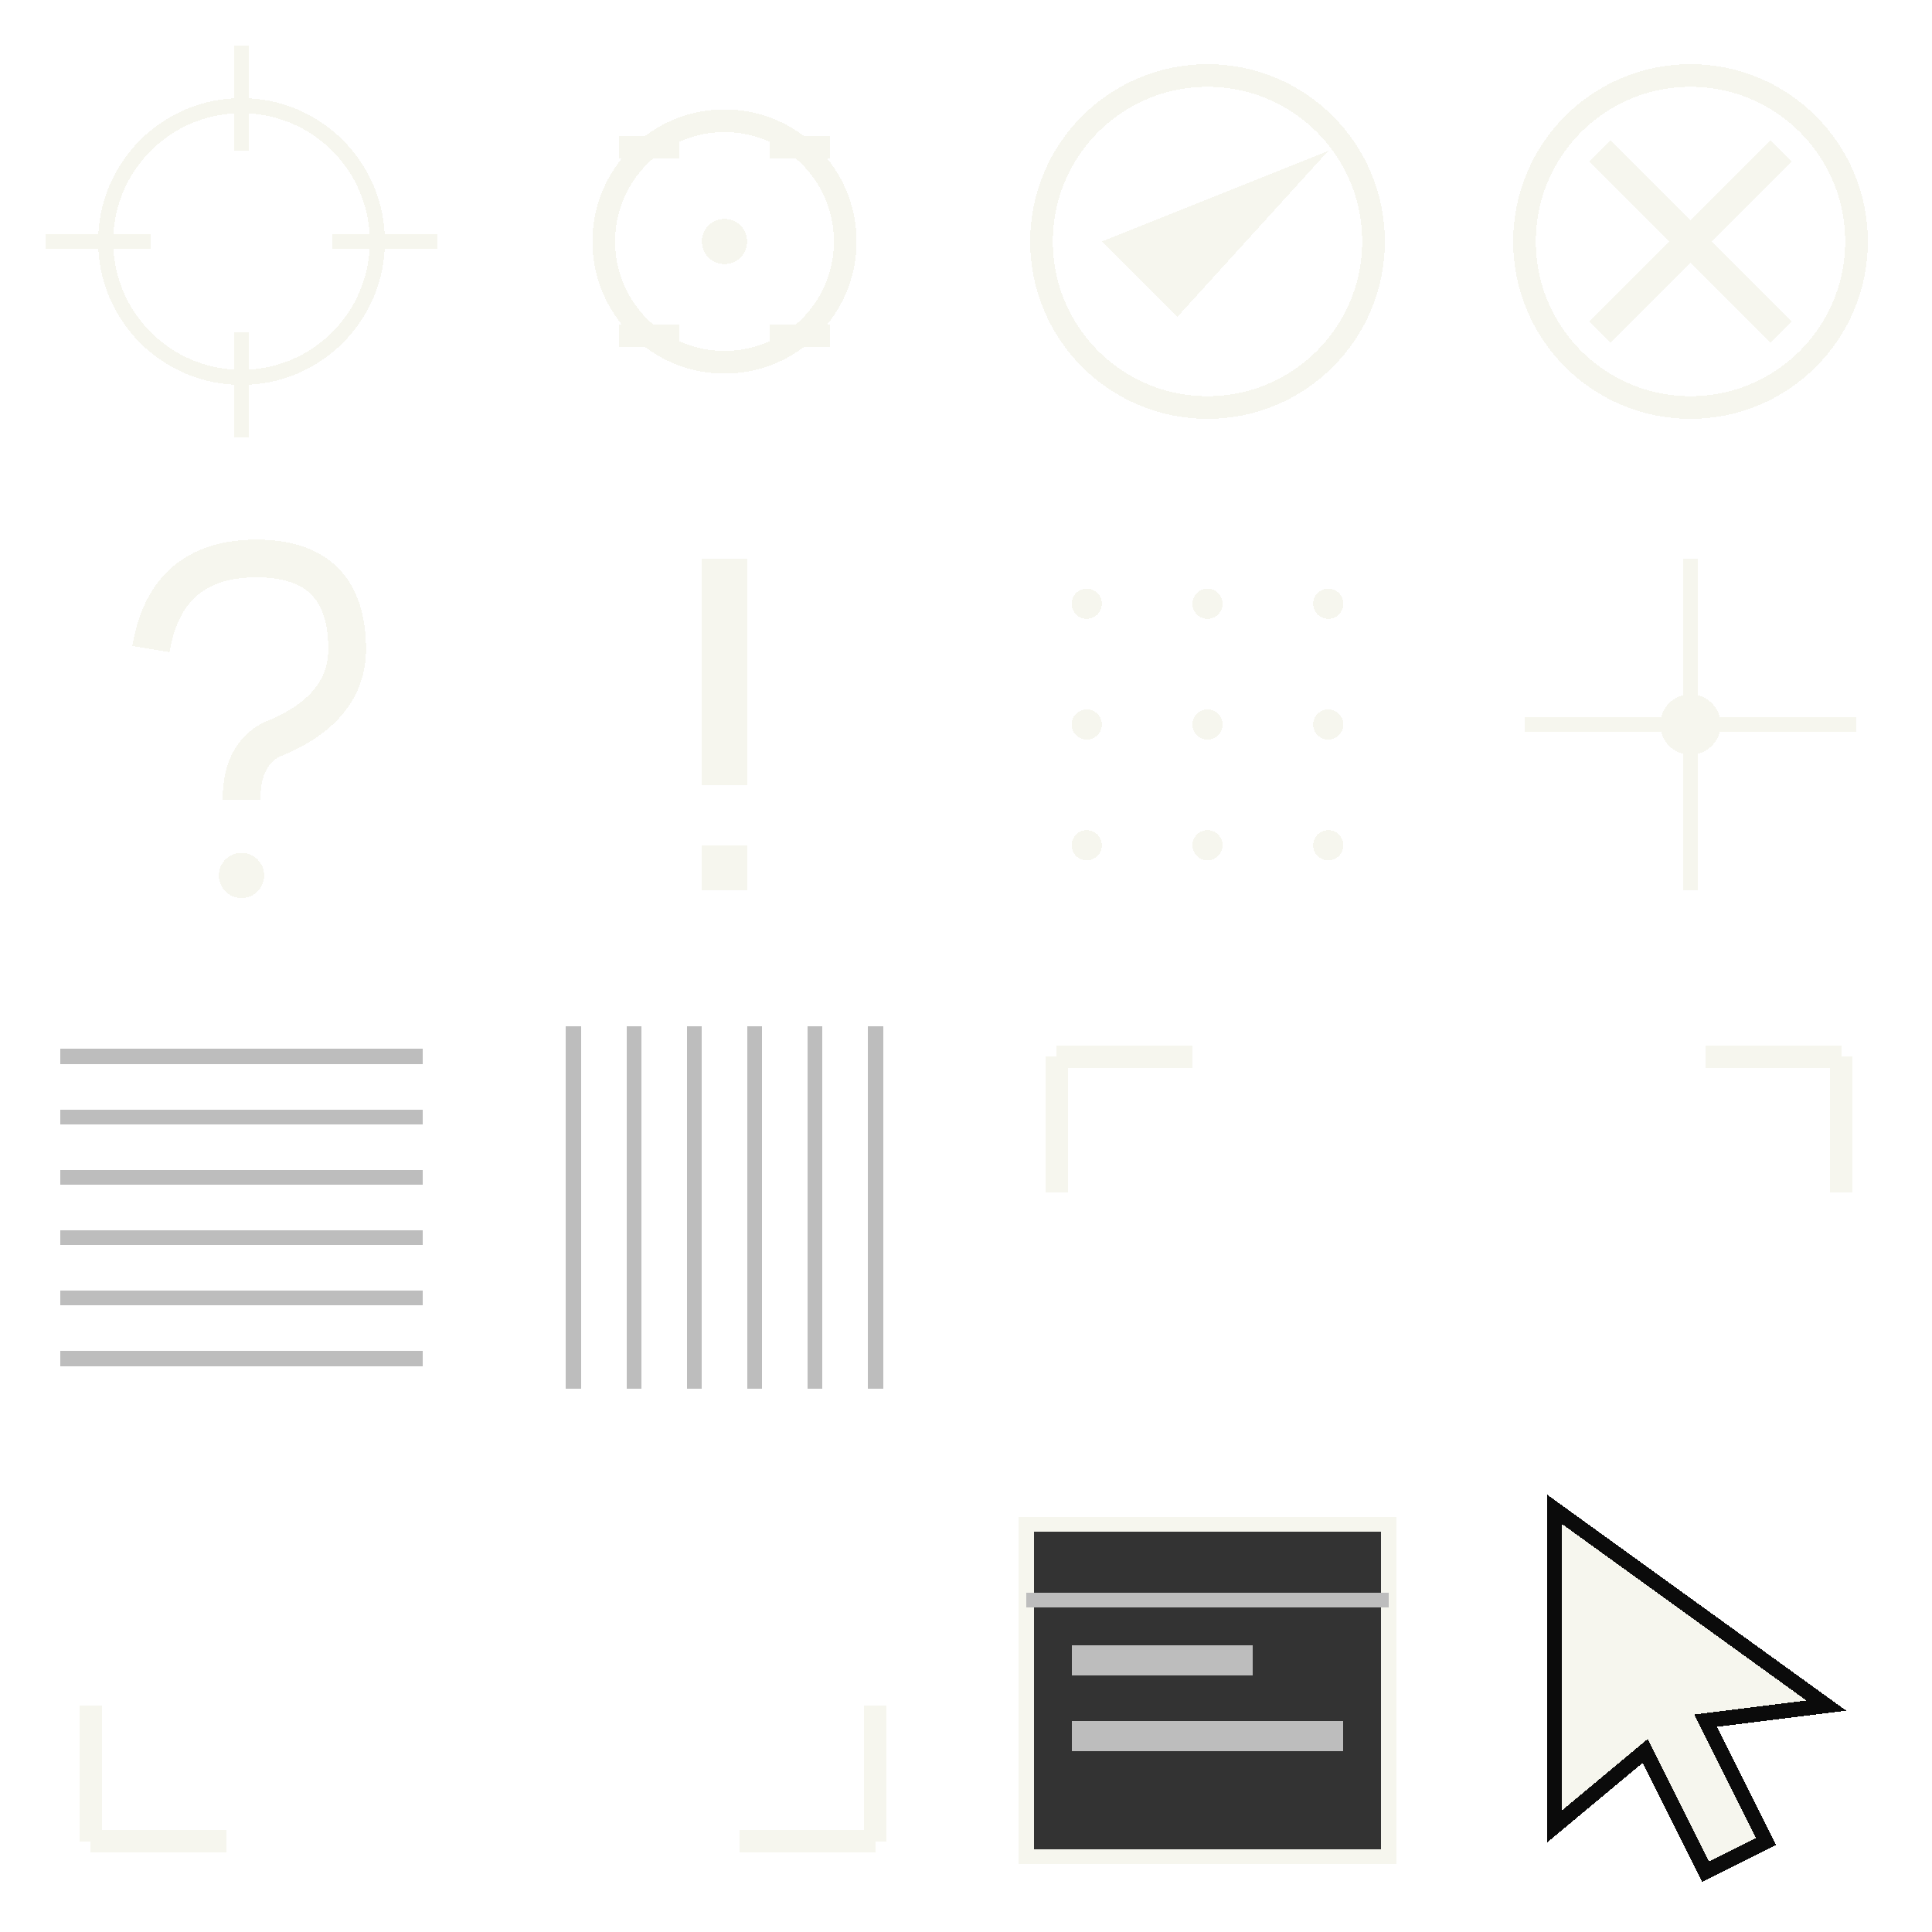
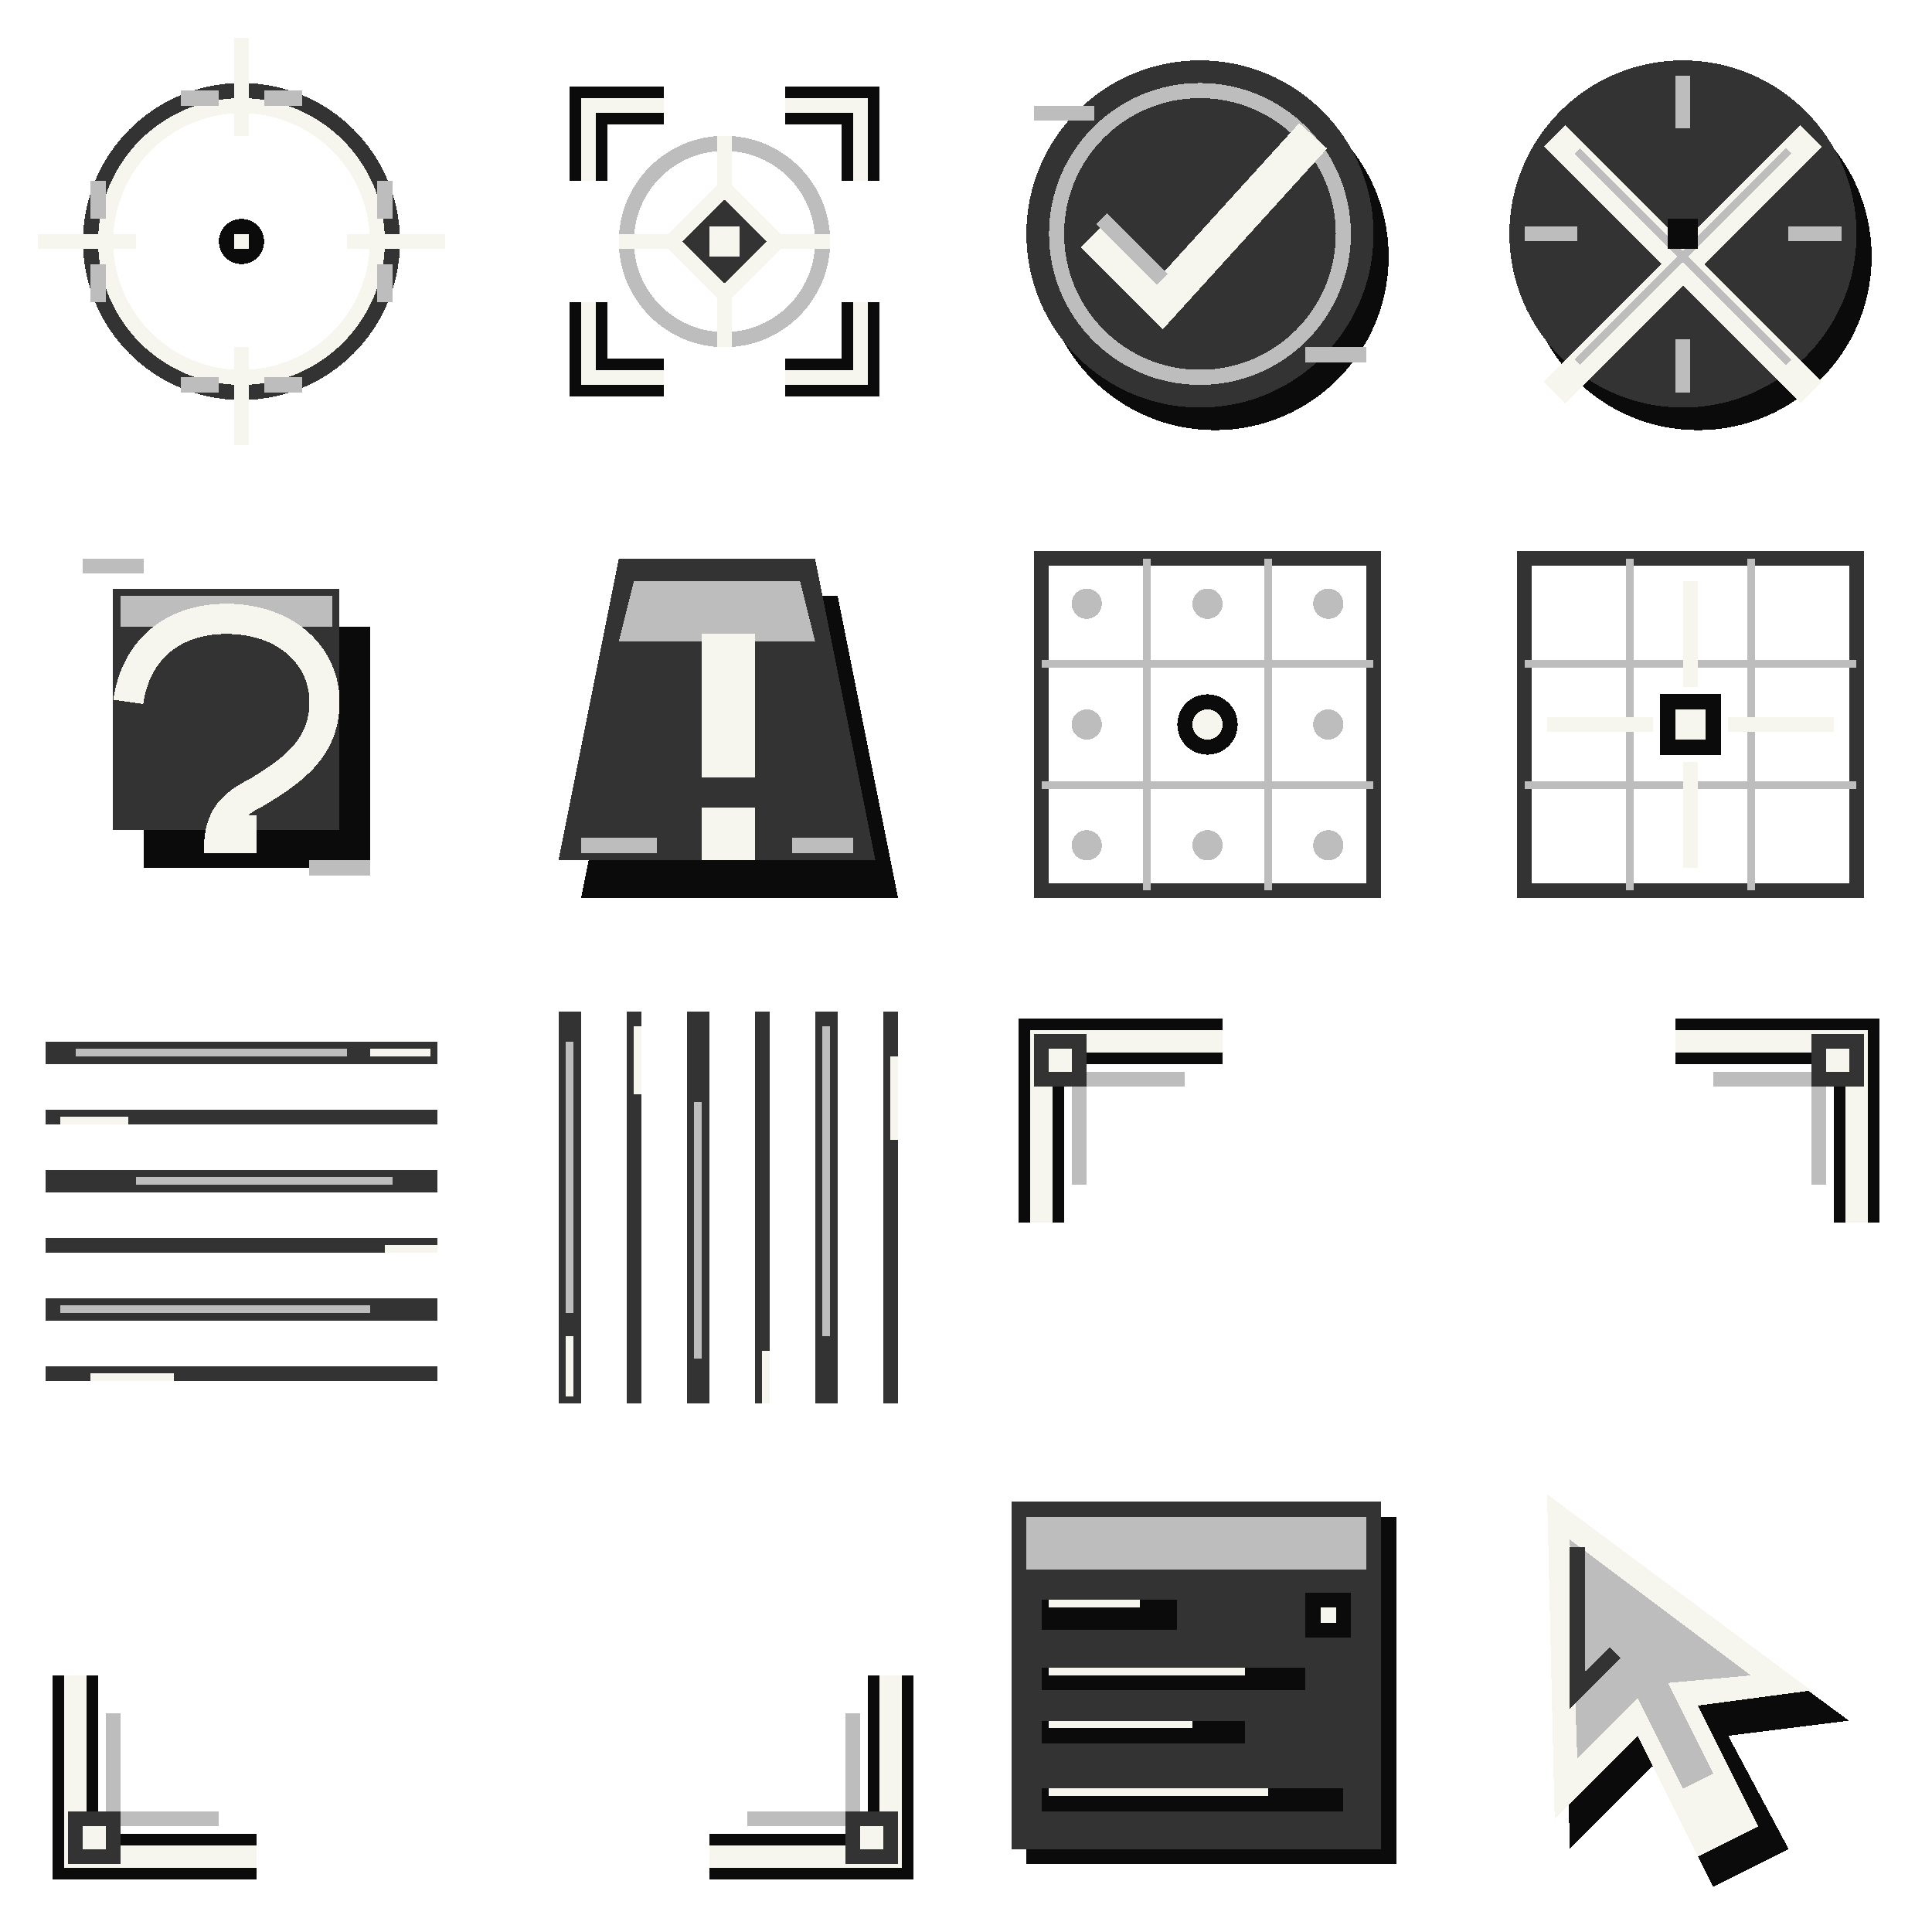
<svg xmlns="http://www.w3.org/2000/svg" width="256" height="256" viewBox="0 0 256 256" shape-rendering="crispEdges">
+   <defs>
+     <clipPath id="cell">
+       <rect width="64" height="64" />
+     </clipPath>
+   </defs>
  <rect width="256" height="256" fill="none" />
-   <g transform="translate(0 0)">
+   <g transform="translate(0 0)" clip-path="url(#cell)">
+     <circle cx="32" cy="32" r="19" fill="none" stroke="#333333" stroke-width="4" />
    <circle cx="32" cy="32" r="18" fill="none" stroke="#F6F6EE" stroke-width="2" />
-     <line x1="32" y1="6" x2="32" y2="20" stroke="#F6F6EE" stroke-width="2" />
-     <line x1="32" y1="44" x2="32" y2="58" stroke="#F6F6EE" stroke-width="2" />
-     <line x1="6" y1="32" x2="20" y2="32" stroke="#F6F6EE" stroke-width="2" />
-     <line x1="44" y1="32" x2="58" y2="32" stroke="#F6F6EE" stroke-width="2" />
+     <path d="M32 5v13M32 46v13M5 32h13M46 32h13" stroke="#F6F6EE" stroke-width="2" />
+     <path d="M24 13h5M35 13h5M24 51h5M35 51h5M13 24v5M13 35v5M51 24v5M51 35v5" stroke="#BDBDBD" stroke-width="2" />
+     <circle cx="32" cy="32" r="3" fill="#0B0B0B" />
+     <rect x="31" y="31" width="2" height="2" fill="#F6F6EE" />
  </g>
-   <g transform="translate(64 0)">
-     <circle cx="32" cy="32" r="16" fill="none" stroke="#F6F6EE" stroke-width="3" />
-     <rect x="18" y="18" width="8" height="3" fill="#F6F6EE" />
-     <rect x="38" y="18" width="8" height="3" fill="#F6F6EE" />
-     <rect x="18" y="43" width="8" height="3" fill="#F6F6EE" />
-     <rect x="38" y="43" width="8" height="3" fill="#F6F6EE" />
-     <circle cx="32" cy="32" r="3" fill="#F6F6EE" />
+   <g transform="translate(64 0)" clip-path="url(#cell)">
+     <path d="M14 24V14h10M40 14h10v10M14 40v10h10M50 40v10H40" fill="none" stroke="#0B0B0B" stroke-width="5" />
+     <path d="M14 24V14h10M40 14h10v10M14 40v10h10M50 40v10H40" fill="none" stroke="#F6F6EE" stroke-width="2" />
+     <circle cx="32" cy="32" r="13" fill="none" stroke="#BDBDBD" stroke-width="2" />
+     <path d="M32 18v9M32 37v9M18 32h9M37 32h9" stroke="#F6F6EE" stroke-width="2" />
+     <path d="M32 25l7 7-7 7-7-7z" fill="#333333" stroke="#F6F6EE" stroke-width="2" />
+     <rect x="30" y="30" width="4" height="4" fill="#F6F6EE" />
  </g>
-   <g transform="translate(128 0)">
-     <circle cx="32" cy="32" r="22" fill="none" stroke="#F6F6EE" stroke-width="3" />
-     <polygon points="18,32 28,42 48,20" fill="#F6F6EE" />
+   <g transform="translate(128 0)" clip-path="url(#cell)">
+     <circle cx="33" cy="34" r="23" fill="#0B0B0B" />
+     <circle cx="31" cy="31" r="23" fill="#333333" />
+     <circle cx="31" cy="31" r="19" fill="none" stroke="#BDBDBD" stroke-width="2" />
+     <path d="M17 31l9 9 20-22" fill="none" stroke="#F6F6EE" stroke-width="5" />
+     <path d="M18 29l8 8" stroke="#BDBDBD" stroke-width="2" />
+     <path d="M9 14h8v2H9zM45 46h8v2h-8z" fill="#BDBDBD" />
  </g>
-   <g transform="translate(192 0)">
-     <circle cx="32" cy="32" r="22" fill="none" stroke="#F6F6EE" stroke-width="3" />
-     <line x1="20" y1="20" x2="44" y2="44" stroke="#F6F6EE" stroke-width="4" />
-     <line x1="44" y1="20" x2="20" y2="44" stroke="#F6F6EE" stroke-width="4" />
+   <g transform="translate(192 0)" clip-path="url(#cell)">
+     <circle cx="33" cy="34" r="23" fill="#0B0B0B" />
+     <circle cx="31" cy="31" r="23" fill="#333333" />
+     <path d="M14 18l34 34M48 18L14 52" stroke="#F6F6EE" stroke-width="4" />
+     <path d="M17 20l28 28M45 20L17 48" stroke="#BDBDBD" stroke-width="1" />
+     <path d="M10 31h7M45 31h7M31 10v7M31 45v7" stroke="#BDBDBD" stroke-width="2" />
+     <rect x="29" y="29" width="4" height="4" fill="#0B0B0B" />
  </g>
-   <g transform="translate(0 64)">
-     <path d="M20 22 Q22 10 34 10 Q46 10 46 22 Q46 30 36 34 Q32 36 32 42" fill="none" stroke="#F6F6EE" stroke-width="5" />
-     <circle cx="32" cy="52" r="3" fill="#F6F6EE" />
+   <g transform="translate(0 64)" clip-path="url(#cell)">
+     <path d="M17 16h30v32H17z" fill="#0B0B0B" transform="translate(2 3)" />
+     <rect x="15" y="14" width="30" height="32" fill="#333333" />
+     <path d="M16 15h28v4H16z" fill="#BDBDBD" />
+     <path d="M23 24c1-7 6-11 13-11 8 0 13 5 13 11 0 6-4 9-9 12-4 2-5 4-5 8" transform="translate(-6 5)" fill="none" stroke="#F6F6EE" stroke-width="4" />
+     <rect x="29" y="44" width="5" height="5" fill="#F6F6EE" />
+     <path d="M11 10h8v2H11zM41 50h8v2h-8z" fill="#BDBDBD" />
  </g>
-   <g transform="translate(64 64)">
-     <rect x="29" y="10" width="6" height="30" fill="#F6F6EE" />
-     <rect x="29" y="48" width="6" height="6" fill="#F6F6EE" />
+   <g transform="translate(64 64)" clip-path="url(#cell)">
+     <path d="M19 12h26l8 40H11z" fill="#0B0B0B" transform="translate(2 3)" />
+     <path d="M18 10h26l8 40H10z" fill="#333333" />
+     <path d="M20 13h22l2 8H18z" fill="#BDBDBD" />
+     <rect x="29" y="20" width="7" height="19" fill="#F6F6EE" />
+     <rect x="29" y="43" width="7" height="7" fill="#F6F6EE" />
+     <path d="M13 47h10v2H13zM41 47h8v2h-8z" fill="#BDBDBD" />
  </g>
-   <g transform="translate(128 64)">
-     <circle cx="16" cy="16" r="2" fill="#F6F6EE" />
-     <circle cx="16" cy="32" r="2" fill="#F6F6EE" />
-     <circle cx="16" cy="48" r="2" fill="#F6F6EE" />
-     <circle cx="32" cy="16" r="2" fill="#F6F6EE" />
+   <g transform="translate(128 64)" clip-path="url(#cell)">
+     <path d="M10 10h44v44H10z" fill="none" stroke="#333333" stroke-width="2" />
+     <path d="M10 24h44M10 40h44M24 10v44M40 10v44" stroke="#BDBDBD" stroke-width="1" />
+     <circle cx="16" cy="16" r="2" fill="#BDBDBD" />
+     <circle cx="32" cy="16" r="2" fill="#BDBDBD" />
+     <circle cx="48" cy="16" r="2" fill="#BDBDBD" />
+     <circle cx="16" cy="32" r="2" fill="#BDBDBD" />
+     <circle cx="32" cy="32" r="4" fill="#0B0B0B" />
    <circle cx="32" cy="32" r="2" fill="#F6F6EE" />
-     <circle cx="32" cy="48" r="2" fill="#F6F6EE" />
-     <circle cx="48" cy="16" r="2" fill="#F6F6EE" />
-     <circle cx="48" cy="32" r="2" fill="#F6F6EE" />
-     <circle cx="48" cy="48" r="2" fill="#F6F6EE" />
+     <circle cx="48" cy="32" r="2" fill="#BDBDBD" />
+     <circle cx="16" cy="48" r="2" fill="#BDBDBD" />
+     <circle cx="32" cy="48" r="2" fill="#BDBDBD" />
+     <circle cx="48" cy="48" r="2" fill="#BDBDBD" />
  </g>
-   <g transform="translate(192 64)">
-     <line x1="32" y1="10" x2="32" y2="54" stroke="#F6F6EE" stroke-width="2" />
-     <line x1="10" y1="32" x2="54" y2="32" stroke="#F6F6EE" stroke-width="2" />
-     <circle cx="32" cy="32" r="4" fill="#F6F6EE" />
+   <g transform="translate(192 64)" clip-path="url(#cell)">
+     <path d="M10 10h44v44H10z" fill="none" stroke="#333333" stroke-width="2" />
+     <path d="M10 24h44M10 40h44M24 10v44M40 10v44" stroke="#BDBDBD" stroke-width="1" />
+     <path d="M32 13v14M32 37v14M13 32h14M37 32h14" stroke="#F6F6EE" stroke-width="2" />
+     <path d="M28 28h8v8h-8z" fill="#0B0B0B" />
+     <path d="M30 30h4v4h-4z" fill="#F6F6EE" />
  </g>
-   <g transform="translate(0 128)">
-     <line x1="8" y1="12" x2="56" y2="12" stroke="#BDBDBD" stroke-width="2" />
-     <line x1="8" y1="20" x2="56" y2="20" stroke="#BDBDBD" stroke-width="2" />
-     <line x1="8" y1="28" x2="56" y2="28" stroke="#BDBDBD" stroke-width="2" />
-     <line x1="8" y1="36" x2="56" y2="36" stroke="#BDBDBD" stroke-width="2" />
-     <line x1="8" y1="44" x2="56" y2="44" stroke="#BDBDBD" stroke-width="2" />
-     <line x1="8" y1="52" x2="56" y2="52" stroke="#BDBDBD" stroke-width="2" />
+   <g transform="translate(0 128)" clip-path="url(#cell)">
+     <path d="M6 10h52v3H6zM6 19h52v2H6zM6 27h52v3H6zM6 36h52v2H6zM6 44h52v3H6zM6 53h52v2H6z" fill="#333333" />
+     <path d="M10 11h36v1H10zM18 28h34v1H18zM8 45h41v1H8z" fill="#BDBDBD" />
+     <path d="M49 11h8v1h-8zM8 20h9v1H8zM51 37h7v1h-7zM12 54h11v1H12z" fill="#F6F6EE" />
  </g>
-   <g transform="translate(64 128)">
-     <line x1="12" y1="8" x2="12" y2="56" stroke="#BDBDBD" stroke-width="2" />
-     <line x1="20" y1="8" x2="20" y2="56" stroke="#BDBDBD" stroke-width="2" />
-     <line x1="28" y1="8" x2="28" y2="56" stroke="#BDBDBD" stroke-width="2" />
-     <line x1="36" y1="8" x2="36" y2="56" stroke="#BDBDBD" stroke-width="2" />
-     <line x1="44" y1="8" x2="44" y2="56" stroke="#BDBDBD" stroke-width="2" />
-     <line x1="52" y1="8" x2="52" y2="56" stroke="#BDBDBD" stroke-width="2" />
+   <g transform="translate(64 128)" clip-path="url(#cell)">
+     <path d="M10 6h3v52h-3zM19 6h2v52h-2zM27 6h3v52h-3zM36 6h2v52h-2zM44 6h3v52h-3zM53 6h2v52h-2z" fill="#333333" />
+     <path d="M11 10h1v36h-1zM28 18h1v34h-1zM45 8h1v41h-1z" fill="#BDBDBD" />
+     <path d="M11 49h1v8h-1zM20 8h1v9h-1zM37 51h1v7h-1zM54 12h1v11h-1z" fill="#F6F6EE" />
  </g>
-   <g transform="translate(128 128)">
-     <line x1="12" y1="12" x2="30" y2="12" stroke="#F6F6EE" stroke-width="3" />
-     <line x1="12" y1="12" x2="12" y2="30" stroke="#F6F6EE" stroke-width="3" />
+   <g transform="translate(128 128)" clip-path="url(#cell)">
+     <path d="M10 34V10h24" fill="none" stroke="#0B0B0B" stroke-width="6" />
+     <path d="M10 34V10h24" fill="none" stroke="#F6F6EE" stroke-width="3" />
+     <path d="M15 29V15h14" fill="none" stroke="#BDBDBD" stroke-width="2" />
+     <rect x="9" y="9" width="7" height="7" fill="#333333" />
+     <rect x="11" y="11" width="3" height="3" fill="#F6F6EE" />
  </g>
-   <g transform="translate(192 128)">
-     <line x1="34" y1="12" x2="52" y2="12" stroke="#F6F6EE" stroke-width="3" />
-     <line x1="52" y1="12" x2="52" y2="30" stroke="#F6F6EE" stroke-width="3" />
+   <g transform="translate(192 128)" clip-path="url(#cell)">
+     <path d="M30 10h24v24" fill="none" stroke="#0B0B0B" stroke-width="6" />
+     <path d="M30 10h24v24" fill="none" stroke="#F6F6EE" stroke-width="3" />
+     <path d="M35 15h14v14" fill="none" stroke="#BDBDBD" stroke-width="2" />
+     <rect x="48" y="9" width="7" height="7" fill="#333333" />
+     <rect x="50" y="11" width="3" height="3" fill="#F6F6EE" />
  </g>
-   <g transform="translate(0 192)">
-     <line x1="12" y1="34" x2="12" y2="52" stroke="#F6F6EE" stroke-width="3" />
-     <line x1="12" y1="52" x2="30" y2="52" stroke="#F6F6EE" stroke-width="3" />
+   <g transform="translate(0 192)" clip-path="url(#cell)">
+     <path d="M10 30v24h24" fill="none" stroke="#0B0B0B" stroke-width="6" />
+     <path d="M10 30v24h24" fill="none" stroke="#F6F6EE" stroke-width="3" />
+     <path d="M15 35v14h14" fill="none" stroke="#BDBDBD" stroke-width="2" />
+     <rect x="9" y="48" width="7" height="7" fill="#333333" />
+     <rect x="11" y="50" width="3" height="3" fill="#F6F6EE" />
  </g>
-   <g transform="translate(64 192)">
-     <line x1="52" y1="34" x2="52" y2="52" stroke="#F6F6EE" stroke-width="3" />
-     <line x1="34" y1="52" x2="52" y2="52" stroke="#F6F6EE" stroke-width="3" />
+   <g transform="translate(64 192)" clip-path="url(#cell)">
+     <path d="M30 54h24V30" fill="none" stroke="#0B0B0B" stroke-width="6" />
+     <path d="M30 54h24V30" fill="none" stroke="#F6F6EE" stroke-width="3" />
+     <path d="M35 49h14V35" fill="none" stroke="#BDBDBD" stroke-width="2" />
+     <rect x="48" y="48" width="7" height="7" fill="#333333" />
+     <rect x="50" y="50" width="3" height="3" fill="#F6F6EE" />
  </g>
-   <g transform="translate(128 192)">
-     <rect x="8" y="10" width="48" height="44" fill="#333333" stroke="#F6F6EE" stroke-width="2" />
-     <line x1="8" y1="20" x2="56" y2="20" stroke="#BDBDBD" stroke-width="2" />
-     <rect x="14" y="26" width="24" height="4" fill="#BDBDBD" />
-     <rect x="14" y="36" width="36" height="4" fill="#BDBDBD" />
+   <g transform="translate(128 192)" clip-path="url(#cell)">
+     <rect x="8" y="9" width="49" height="46" fill="#0B0B0B" />
+     <rect x="6" y="7" width="49" height="46" fill="#333333" />
+     <path d="M8 9h45v7H8z" fill="#BDBDBD" />
+     <path d="M10 20h18v4H10zM10 29h35v3H10zM10 36h27v3H10zM10 45h40v3H10z" fill="#0B0B0B" />
+     <path d="M11 20h12v1H11zM11 29h26v1H11zM11 36h19v1H11zM11 45h29v1H11z" fill="#F6F6EE" />
+     <rect x="45" y="19" width="6" height="6" fill="#0B0B0B" />
+     <rect x="47" y="21" width="2" height="2" fill="#F6F6EE" />
  </g>
-   <g transform="translate(192 192)">
-     <polygon points="14,8 14,50 26,40 34,56 42,52 34,36 50,34" fill="#F6F6EE" stroke="#0B0B0B" stroke-width="2" />
+   <g transform="translate(192 192)" clip-path="url(#cell)">
+     <path d="M15 8l1 45 11-11 8 16 10-5-8-15 16-2z" fill="#0B0B0B" />
+     <path d="M13 6l1 43 11-11 8 16 8-4-8-16 15-2z" fill="#F6F6EE" />
+     <path d="M16 12l1 29 8-8 6 12 4-2-6-12 11-1z" fill="#BDBDBD" />
+     <path d="M17 13v19l5-5" stroke="#333333" stroke-width="2" fill="none" />
  </g>
</svg>
